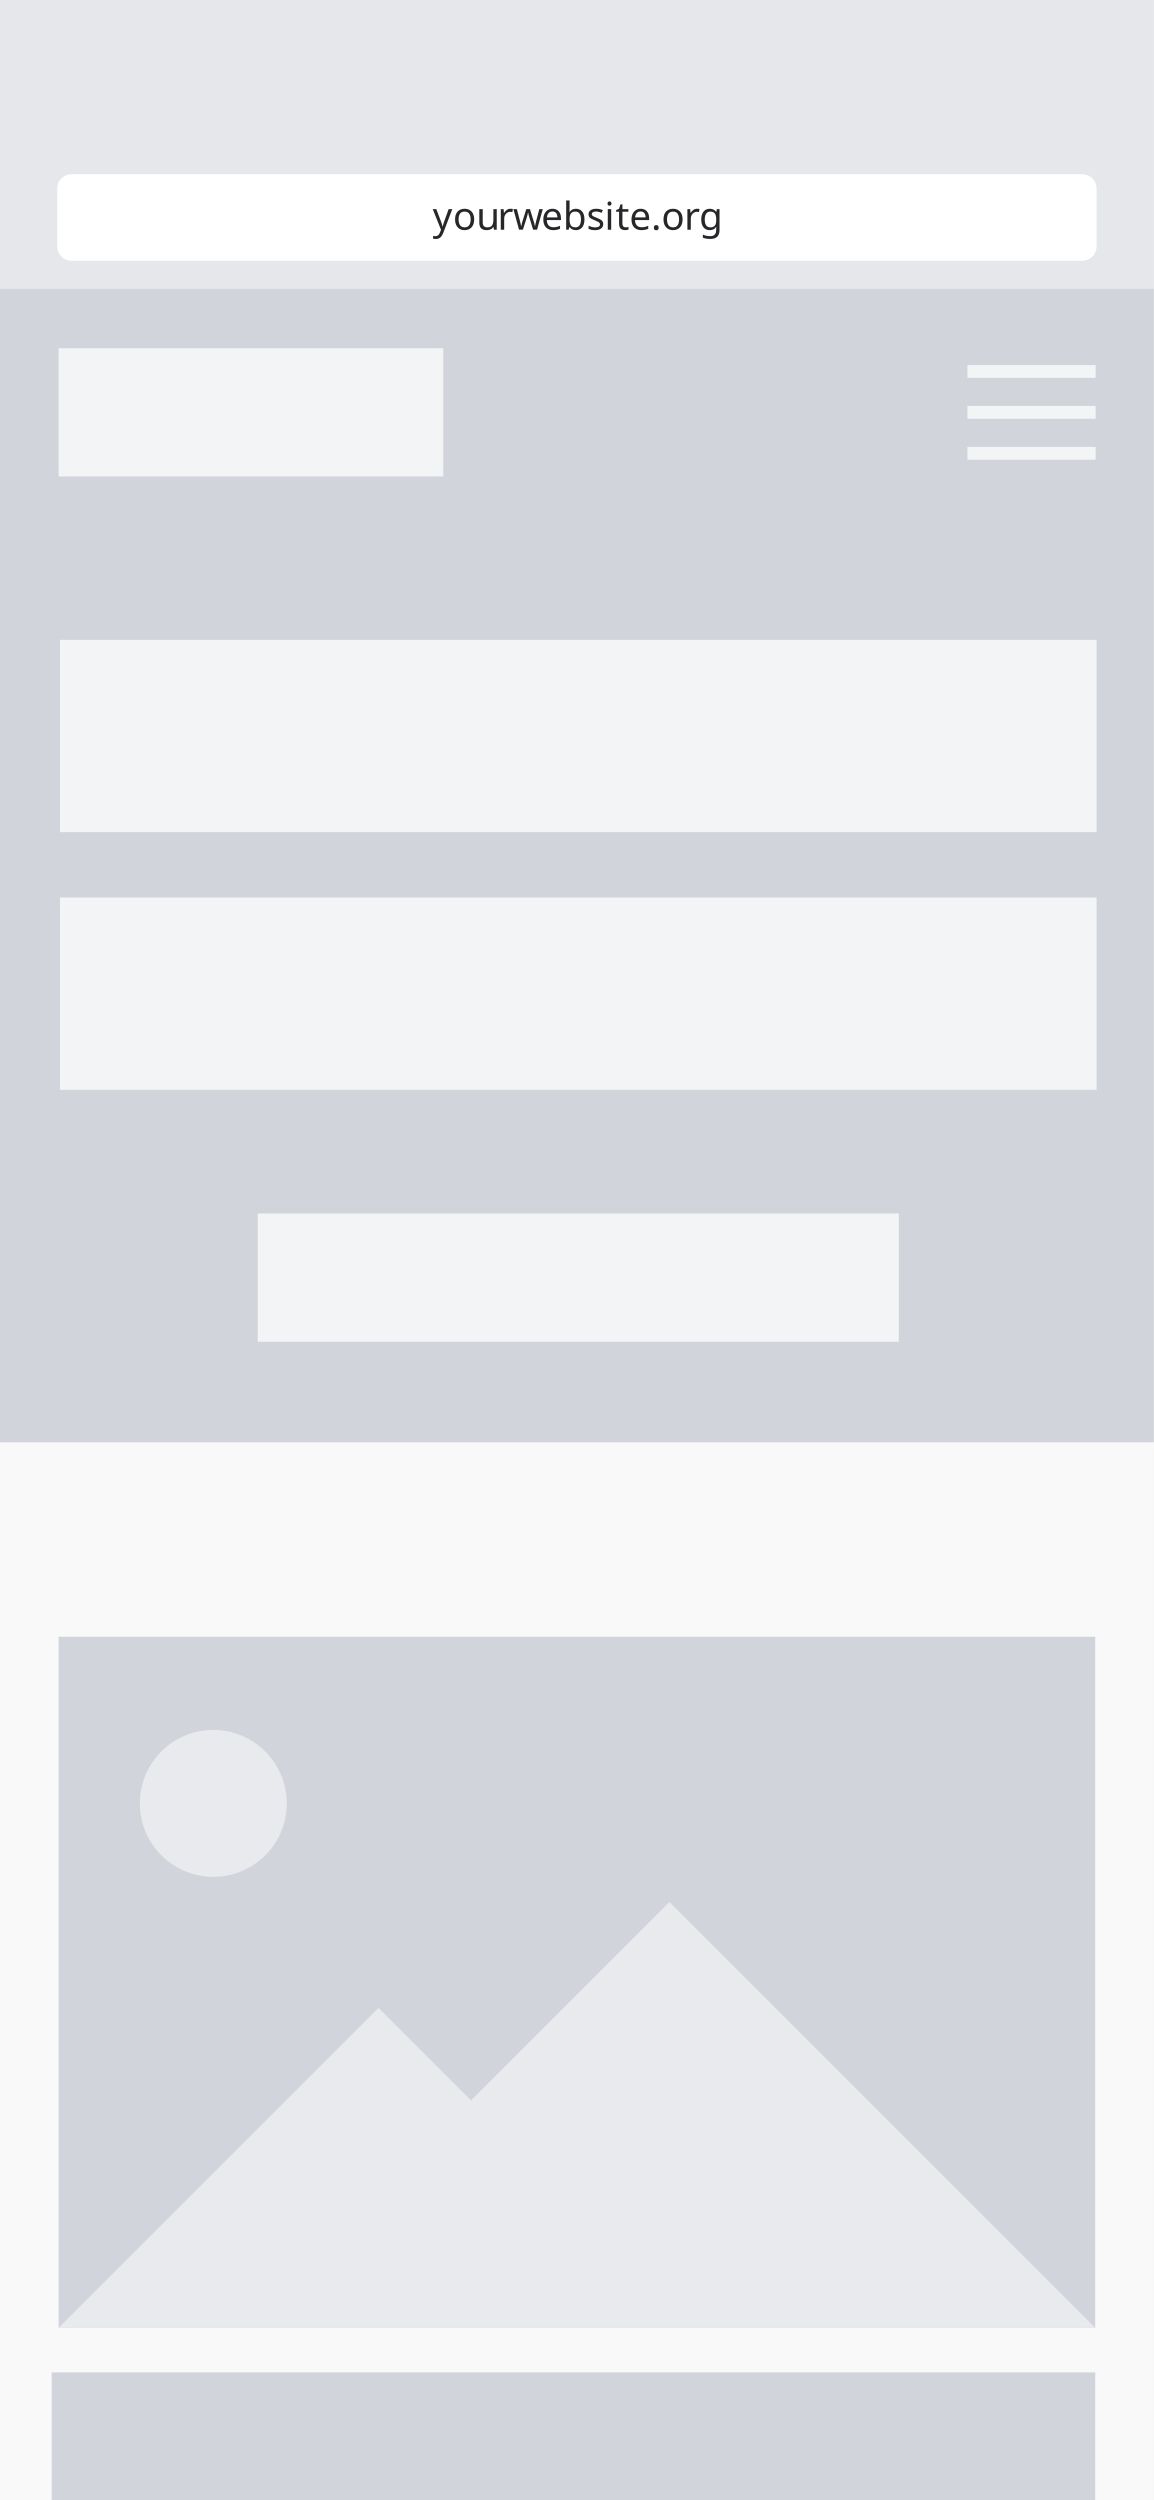
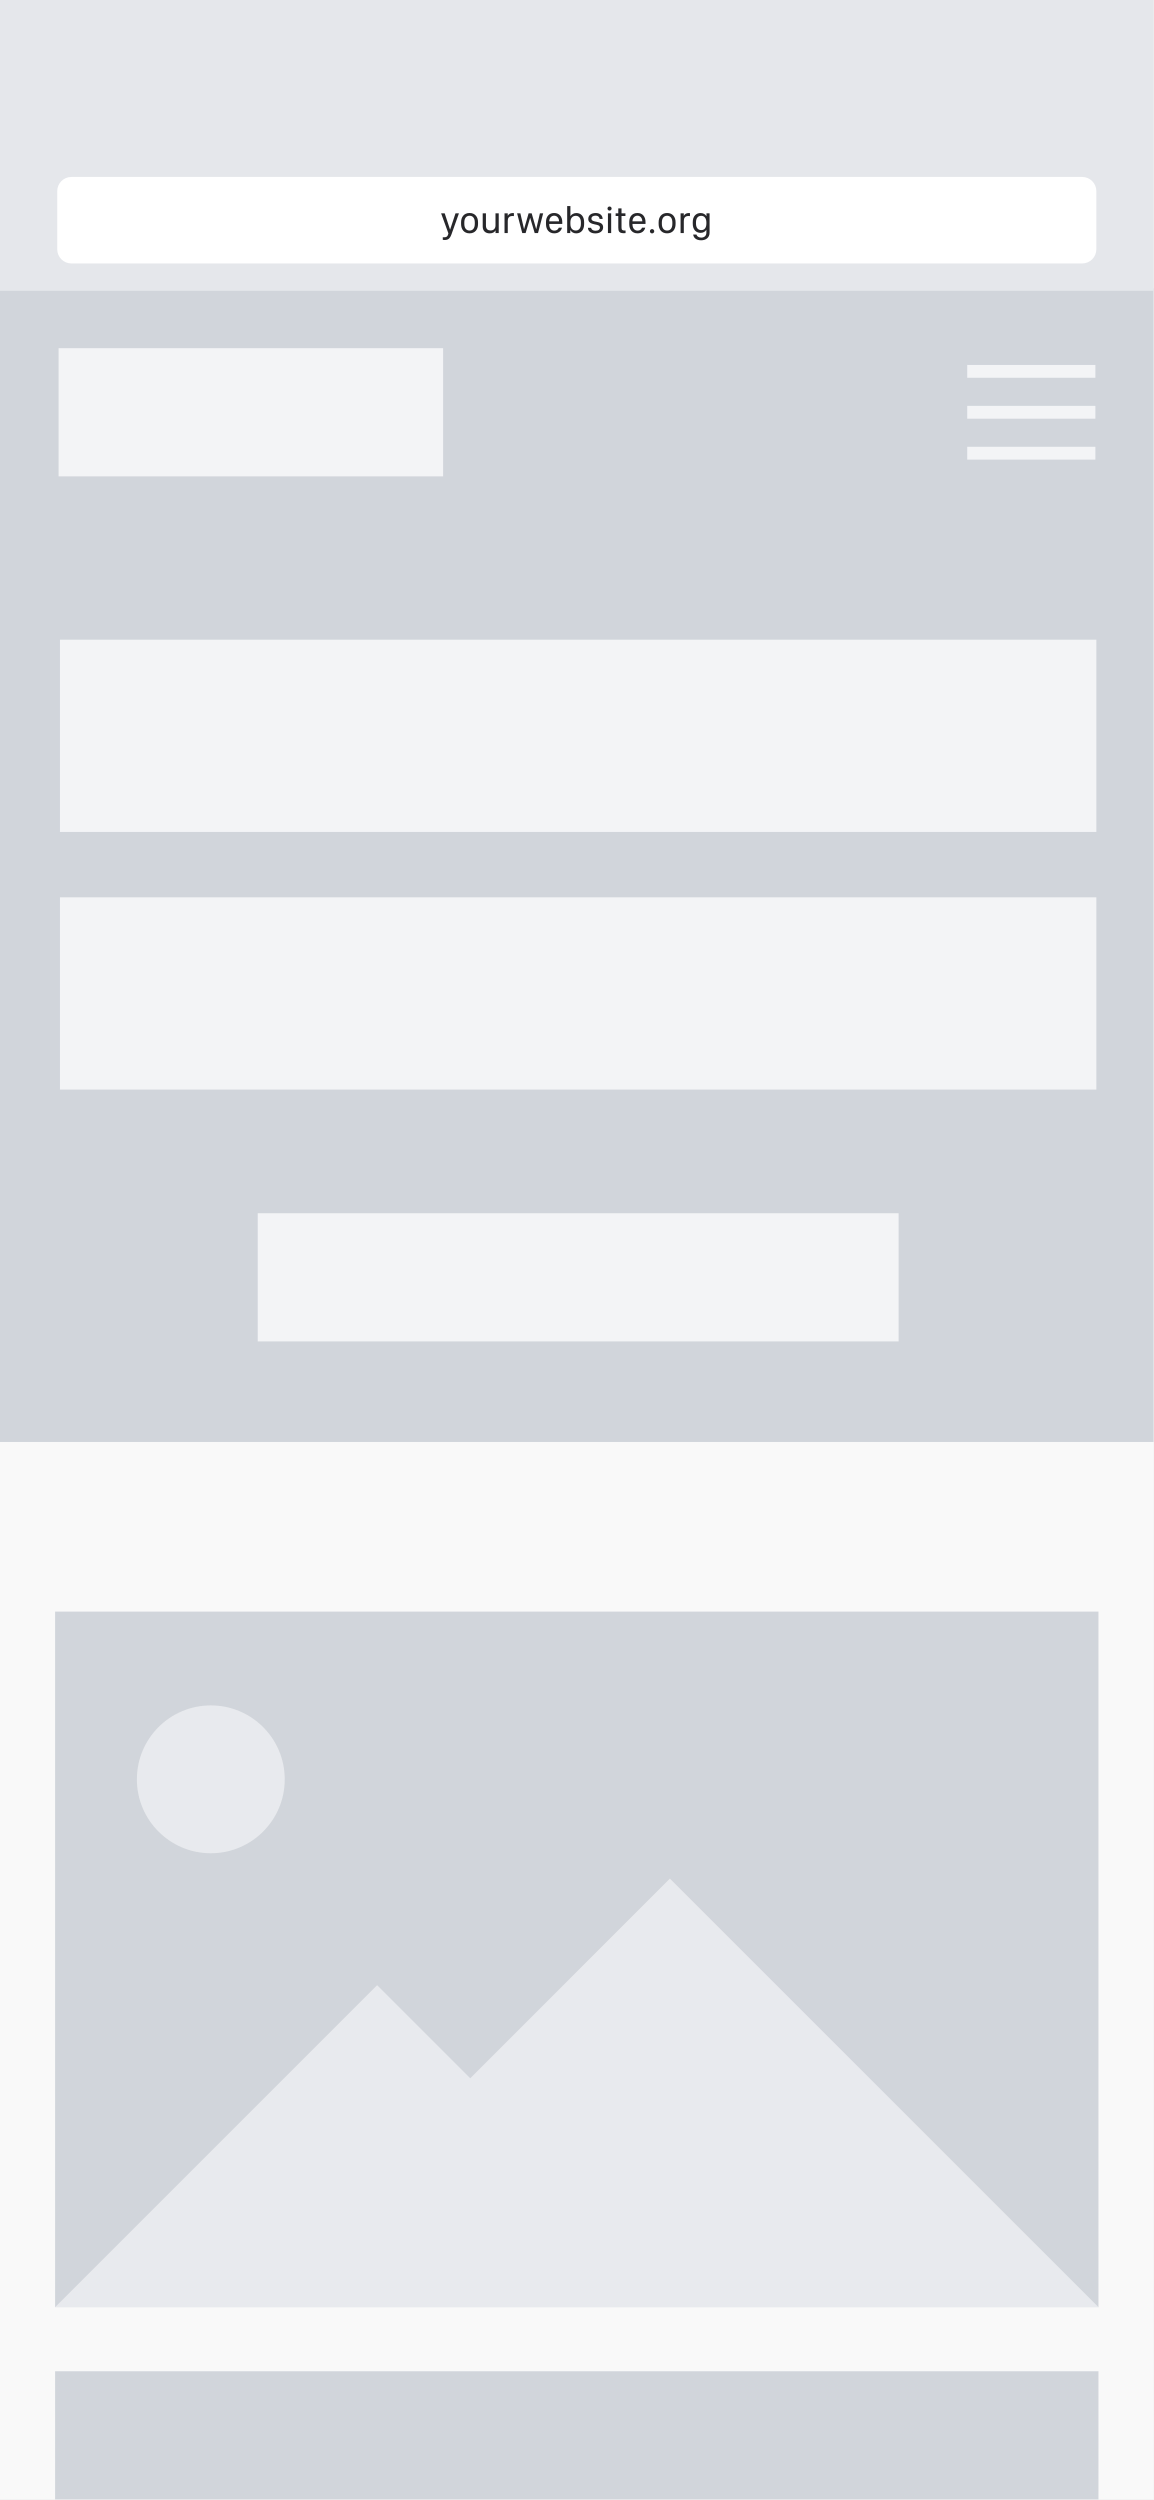
- <svg xmlns="http://www.w3.org/2000/svg" id="mobile-light" viewBox="0 0 360 780">
+ <svg xmlns="http://www.w3.org/2000/svg" id="mobile-light" viewBox="0 0 360 780.18">
  <rect y="90" width="360" height="690" fill="#f9f9f9" stroke-width="0" />
  <rect y="90" width="360" height="360" fill="#d1d5db" stroke-width="0" />
  <rect x="18.28" y="108.66" width="120" height="40" fill="#f3f4f6" stroke-width="0" />
  <g>
    <rect x="18.71" y="199.63" width="323.43" height="60" fill="#f3f4f6" stroke-width="0" />
    <rect x="18.71" y="280.03" width="323.43" height="60" fill="#f3f4f6" stroke-width="0" />
  </g>
  <rect x="80.43" y="378.62" width="200" height="40" fill="#f3f4f6" stroke-width="0" />
-   <path d="m18.28,510.66h323.43v215.62H18.28v-215.62Z" fill="#d1d5db" stroke-width="0" />
-   <path d="m208.86,593.43l-61.9,61.9-28.86-28.86-99.81,99.81h323.43l-132.86-132.85Z" fill="#f3f4f6" isolation="isolate" opacity=".68" stroke-width="0" />
-   <circle cx="66.55" cy="562.66" r="22.92" fill="#f3f4f6" isolation="isolate" opacity=".68" stroke-width="0" />
+   <g>
+     <path d="m17.2,502.93h325.6v217.07H17.2v-217.07Z" fill="#d1d5db" stroke-width="0" />
+     <path d="m209.05,586.26l-62.31,62.31-29.05-29.05-100.48,100.48h325.6l-133.75-133.74Z" fill="#f3f4f6" isolation="isolate" opacity=".68" stroke-width="0" />
+     <circle cx="65.79" cy="555.28" r="23.07" fill="#f3f4f6" isolation="isolate" opacity=".68" stroke-width="0" />
+   </g>
  <g>
    <rect x="301.84" y="113.89" width="40" height="4" fill="#f3f4f6" stroke-width="0" />
    <rect x="301.84" y="126.66" width="40" height="4" fill="#f3f4f6" stroke-width="0" />
    <rect x="301.84" y="139.43" width="40" height="4" fill="#f3f4f6" stroke-width="0" />
  </g>
-   <rect width="360" height="90" fill="#e5e7eb" stroke-width="0" />
+   <rect width="360" height="90.76" fill="#e5e7eb" stroke-width="0" />
  <g>
-     <rect x="17.86" y="54.36" width="324.28" height="27" rx="4.43" ry="4.43" fill="#fff" stroke-width="0" />
-     <text transform="translate(134.99 71.68)" fill="#27272a" font-family="SFCompact-Regular, 'SF Compact'" font-size="12" font-variation-settings="'opsz' 19, 'wght' 457">
-       <tspan x="0" y="0" letter-spacing="0em">y</tspan>
-       <tspan x="6.34" y="0">ou</tspan>
-       <tspan x="20.24" y="0" letter-spacing=".01em">r</tspan>
-       <tspan x="25.06" y="0" letter-spacing="0em">w</tspan>
-       <tspan x="33.87" y="0">ebs</tspan>
-       <tspan x="53.62" y="0" letter-spacing="0em">i</tspan>
-       <tspan x="57.05" y="0">te.o</tspan>
-       <tspan x="78.46" y="0" letter-spacing="0em">r</tspan>
-       <tspan x="83.14" y="0">g</tspan>
-     </text>
+     <rect x="17.86" y="55.22" width="324.28" height="27" rx="4.43" ry="4.43" fill="#fff" stroke-width="0" />
+     <g>
+       <path d="m141.03,72.76l-.16.43c-.48,1.31-1.08,1.71-2.12,1.71-.19,0-.4-.02-.57-.05v-.82c.1.01.29.02.45.02.7,0,1.04-.24,1.21-.89l.09-.33-2.27-6.25h1.12l1.66,5.04h.04l1.67-5.04h1.07c-.06.2-2.19,6.18-2.2,6.19Z" fill="#27272a" stroke-width="0" />
+       <path d="m149.18,69.36v.55c0,1.67-.91,2.91-2.64,2.91s-2.65-1.24-2.65-2.91v-.55c0-1.65.93-2.89,2.65-2.89s2.64,1.25,2.64,2.89Zm-4.28.04v.48c0,1.25.58,2.07,1.64,2.07s1.63-.81,1.63-2.07v-.48c0-1.26-.57-2.07-1.63-2.07s-1.64.81-1.64,2.07Z" fill="#27272a" stroke-width="0" />
+       <path d="m155.64,72.73h-1v-.81h-.04c-.22.49-.8.91-1.78.91-1.27,0-2.18-.73-2.18-2.14v-4.12h1.01v3.83c0,1.15.66,1.52,1.47,1.52.88,0,1.51-.56,1.51-1.54v-3.81h1.01v6.16Z" fill="#27272a" stroke-width="0" />
+       <path d="m157.44,66.57h1.01v.76h.03c.18-.37.64-.85,1.52-.85.13,0,.26.01.38.03v.92c-.11-.02-.3-.02-.49-.02-1.09,0-1.43.68-1.43,1.51v3.81h-1.01v-6.16Z" fill="#27272a" stroke-width="0" />
+       <path d="m167.9,72.73h-1.04l-1.41-4.75h-.02l-1.4,4.75h-1.05l-1.61-6.16h1.02l1.13,4.87h.05l1.39-4.87h.96l1.39,4.87h.05l1.13-4.87h1.02l-1.61,6.16Z" fill="#27272a" stroke-width="0" />
+       <path d="m170.39,69.94v-.69c0-1.62.92-2.78,2.54-2.78s2.54,1.16,2.54,2.85v.57h-4.07v.11c0,1.17.6,1.97,1.6,1.97.71,0,1.18-.36,1.38-.93h1c-.23,1.02-1.05,1.78-2.41,1.78-1.61,0-2.58-1.13-2.58-2.88Zm4.07-.86v-.02c0-.98-.6-1.75-1.52-1.75s-1.54.78-1.54,1.75v.02h3.06Z" fill="#27272a" stroke-width="0" />
+       <path d="m178,71.8h-.03v.93h-.97v-8.42h1.01v3.11h.03c.32-.53,1.03-.94,1.81-.94,1.44,0,2.44,1.02,2.44,2.87v.6c0,1.78-.97,2.88-2.46,2.88-.88,0-1.48-.39-1.84-1.03Zm3.28-1.91v-.49c0-1.33-.64-2.05-1.56-2.05-1.07,0-1.72.71-1.72,2.05v.47c0,1.34.64,2.07,1.72,2.07.93,0,1.56-.74,1.56-2.06Z" fill="#27272a" stroke-width="0" />
+       <path d="m185.87,66.47c1.45,0,2.19.83,2.19,1.85h-.94c-.04-.47-.33-1.02-1.29-1.02-.73,0-1.26.32-1.26.93,0,.69.81.84,1.52.97,1.15.21,2.13.52,2.13,1.72s-.99,1.92-2.44,1.92c-1.35,0-2.3-.65-2.3-1.76h.98c.09.56.57.93,1.39.93.94,0,1.37-.45,1.37-.97,0-.7-.69-.83-1.55-1-1.15-.23-2.09-.59-2.09-1.7,0-1.3,1.1-1.86,2.28-1.86Z" fill="#27272a" stroke-width="0" />
+       <path d="m190.22,64.44c.36,0,.65.28.65.64s-.29.64-.65.64-.64-.28-.64-.64.29-.64.64-.64Zm-.5,2.13h1.01v6.16h-1.01v-6.16Z" fill="#27272a" stroke-width="0" />
+       <path d="m192.96,65.03h1v1.54h1.22v.84h-1.22v3.6c0,.74.25.93,1,.93.1,0,.18,0,.26-.01v.81c-.09.02-.3.04-.51.04-1.46,0-1.76-.56-1.76-1.78v-3.59h-.83v-.84h.83v-1.54Z" fill="#27272a" stroke-width="0" />
+       <path d="m196.37,69.94v-.69c0-1.62.92-2.78,2.54-2.78s2.54,1.16,2.54,2.85v.57h-4.07v.11c0,1.17.6,1.97,1.6,1.97.71,0,1.18-.36,1.38-.93h1c-.23,1.02-1.05,1.78-2.41,1.78-1.61,0-2.58-1.13-2.58-2.88Zm4.07-.86v-.02c0-.98-.6-1.75-1.52-1.75s-1.54.78-1.54,1.75v.02h3.06Z" fill="#27272a" stroke-width="0" />
+       <path d="m203.49,71.49c.38,0,.68.3.68.68s-.3.67-.68.67-.67-.3-.67-.67.3-.68.67-.68Z" fill="#27272a" stroke-width="0" />
+       <path d="m210.83,69.36v.55c0,1.67-.91,2.91-2.64,2.91s-2.65-1.24-2.65-2.91v-.55c0-1.65.93-2.89,2.65-2.89s2.64,1.25,2.64,2.89Zm-4.28.04v.48c0,1.25.58,2.07,1.64,2.07s1.63-.81,1.63-2.07v-.48c0-1.26-.57-2.07-1.63-2.07s-1.64.81-1.64,2.07Z" fill="#27272a" stroke-width="0" />
+       <path d="m212.38,66.57h1.01v.76h.03c.18-.37.64-.85,1.52-.85.13,0,.26.01.38.03v.92c-.11-.02-.3-.02-.49-.02-1.09,0-1.43.68-1.43,1.51v3.81h-1.01v-6.16Z" fill="#27272a" stroke-width="0" />
+       <path d="m220.44,72.61v-.91h-.03c-.25.53-.92.97-1.76.97-1.44,0-2.46-1.01-2.46-2.85v-.51c0-1.81,1.01-2.83,2.46-2.83.84,0,1.51.44,1.79.96h.03v-.87h.97v6.05c0,1.58-1.22,2.37-2.62,2.37-1.56,0-2.36-.77-2.5-1.8h1.03c.11.5.63.96,1.48.96.97,0,1.61-.57,1.61-1.54Zm-3.24-3.22v.38c0,1.28.61,2.04,1.65,2.04s1.59-.77,1.59-2.04v-.38c0-1.25-.62-2.04-1.59-2.04-1.04,0-1.65.74-1.65,2.04Z" fill="#27272a" stroke-width="0" />
+     </g>
  </g>
-   <rect x="16.12" y="740.18" width="325.6" height="40" fill="#d1d5db" stroke-width="0" />
+   <rect x="17.2" y="740" width="325.6" height="40" fill="#d1d5db" stroke-width="0" />
</svg>
